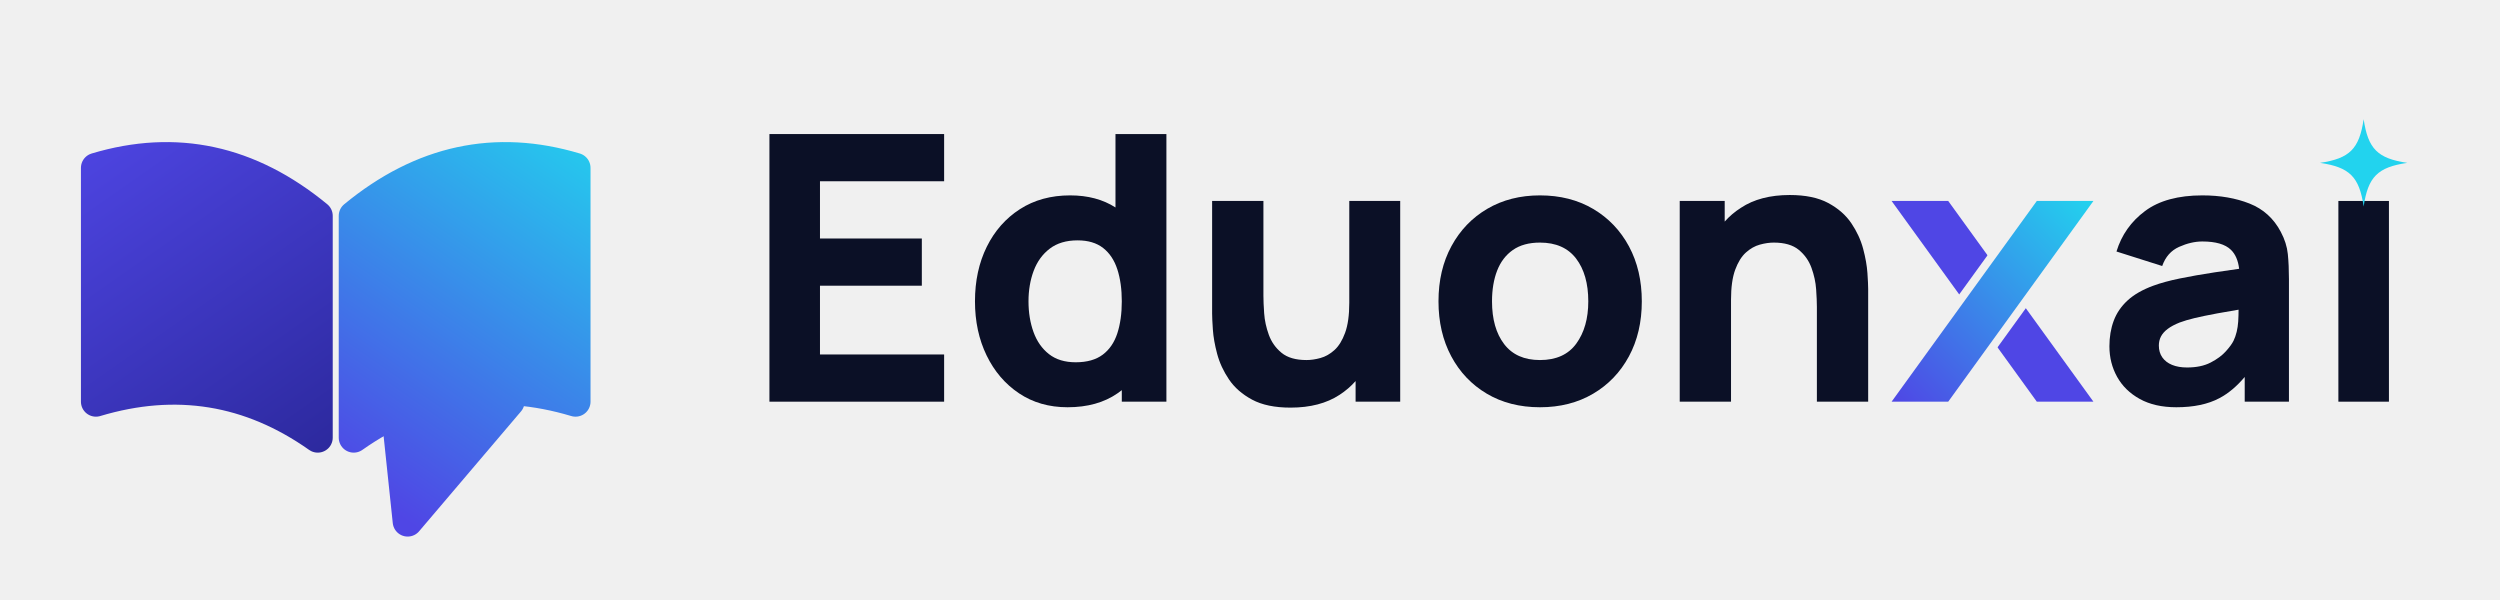
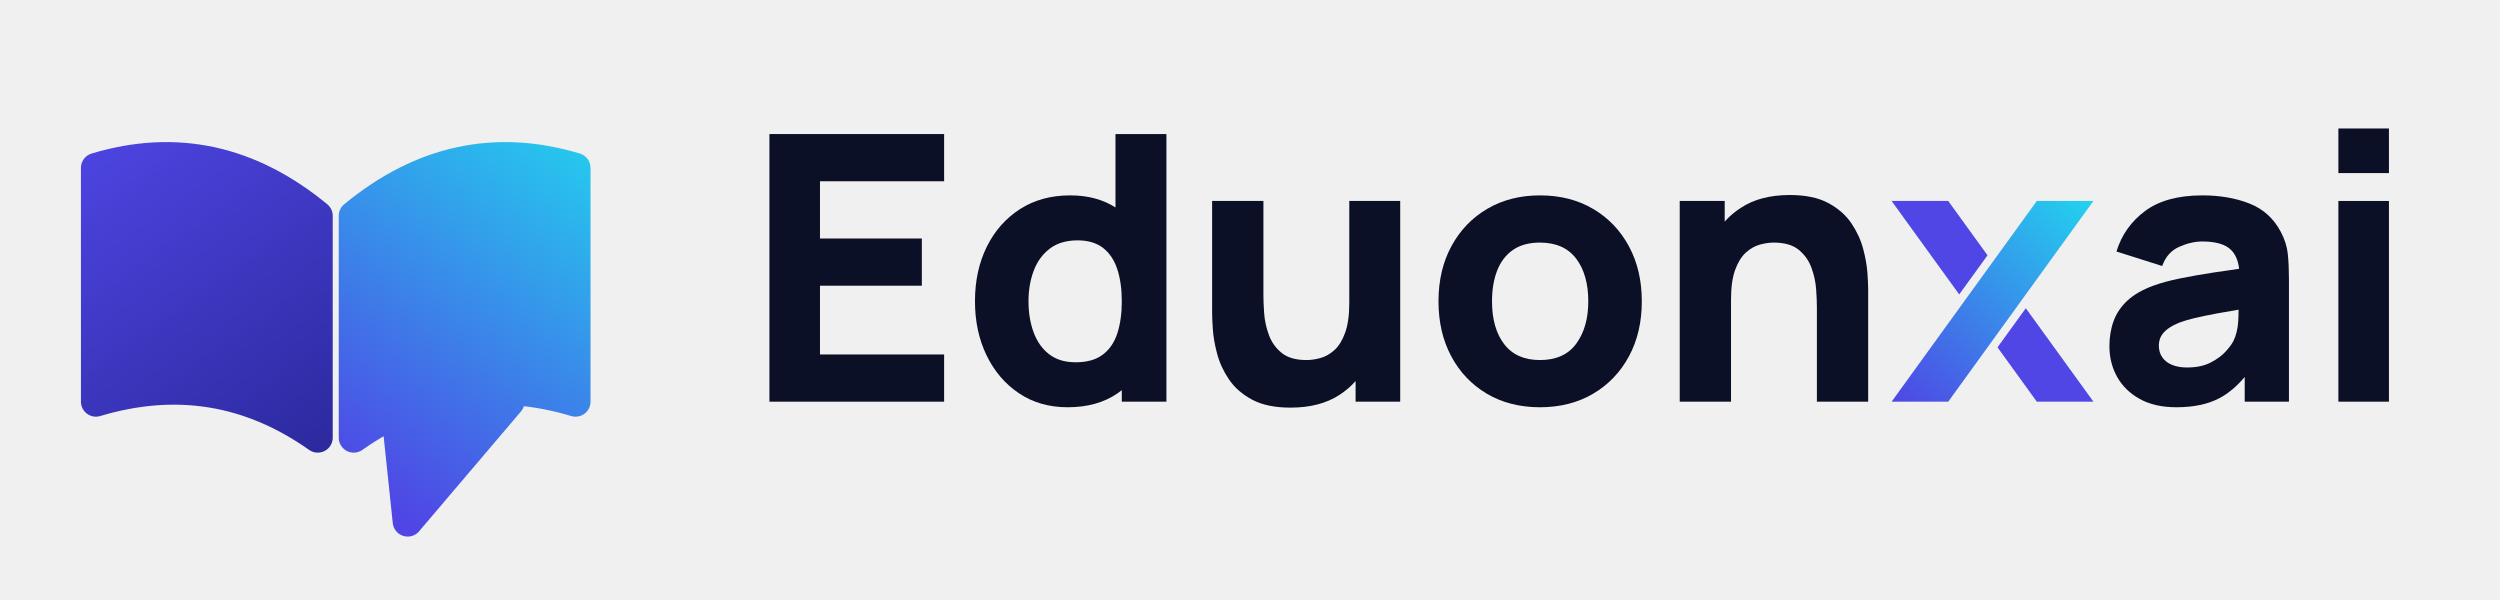
<svg xmlns="http://www.w3.org/2000/svg" viewBox="0 0 417 100" width="1251" height="300" role="img">
  <g transform="translate(6 0)">
    <defs>
      <linearGradient id="lFl" x1="8" y1="20" x2="50" y2="80" gradientUnits="userSpaceOnUse">
        <stop offset="0" stop-color="#4F46E5" />
        <stop offset="1" stop-color="#2A2799" />
      </linearGradient>
      <linearGradient id="rFl" x1="52" y1="80" x2="94" y2="20" gradientUnits="userSpaceOnUse">
        <stop offset="0" stop-color="#4F46E5" />
        <stop offset="1" stop-color="#22D3EE" />
      </linearGradient>
    </defs>
    <g stroke-linejoin="round" stroke-width="5">
      <path d="M10 28 Q30 22 47 36 V73 Q30 61 10 67 Z" fill="url(#lFl)" stroke="url(#lFl)" />
      <path d="M90 28 Q70 22 53 36 V73 Q70 61 90 67 Z" fill="url(#rFl)" stroke="url(#rFl)" />
      <path d="M60 68 L62 87 L79 67 Z" fill="url(#rFl)" stroke="url(#rFl)" />
    </g>
  </g>
  <g transform="translate(124 67) scale(0.031 -0.031)">
    <g transform="translate(0 0)">
      <path d="M140 0V1440H1080V1186H412V878H960V624H412V254H1080V0Z" fill="#0B1026" />
    </g>
    <g transform="translate(1166 0)">
      <path d="M578 -30Q429 -30 317.0 45.0Q205 120 142.5 249.0Q80 378 80 540Q80 705 143.5 833.5Q207 962 322.0 1036.0Q437 1110 592 1110Q735 1110 836 1045V1440H1110V0H870V62Q859 53 847 45Q739 -30 578 -30ZM622 212Q713 212 767.5 253.0Q822 294 846.0 368.0Q870 442 870.0 540.0Q870 638 846.0 712.0Q822 786 769.5 827.0Q717 868 632 868Q541 868 482.5 823.5Q424 779 396.0 704.5Q368 630 368 540Q368 449 395.0 374.5Q422 300 478.0 256.0Q534 212 622 212Z" fill="#0B1026" />
    </g>
    <g transform="translate(2402 0)">
      <path d="M542 -32Q415 -32 335.0 11.0Q255 54 210.5 120.0Q166 186 147.0 257.5Q128 329 124.0 388.0Q120 447 120 474V1080H396V570Q396 533 400.0 475.5Q404 418 425.0 360.0Q446 302 493.5 263.0Q541 224 628 224Q663 224 703.0 235.0Q743 246 778.0 277.5Q813 309 835.5 370.5Q858 432 858 532V1080H1132V0H892V111Q855 69 806 37Q701 -32 542 -32Z" fill="#0B1026" />
    </g>
    <g transform="translate(3660 0)">
      <path d="M626 -30Q463 -30 340.0 43.0Q217 116 148.5 244.5Q80 373 80 540Q80 709 150.0 837.5Q220 966 343.0 1038.0Q466 1110 626 1110Q789 1110 912.5 1037.0Q1036 964 1105.0 835.5Q1174 707 1174 540Q1174 372 1104.5 243.5Q1035 115 911.5 42.5Q788 -30 626 -30ZM626 224Q757 224 821.5 312.5Q886 401 886 540Q886 684 820.5 770.0Q755 856 626 856Q537 856 480.0 816.0Q423 776 395.5 705.0Q368 634 368 540Q368 395 433.5 309.5Q499 224 626 224Z" fill="#0B1026" />
    </g>
    <g transform="translate(4900 0)">
      <path d="M876 0V510Q876 547 872.0 604.5Q868 662 847.0 720.0Q826 778 778.5 817.0Q731 856 644 856Q609 856 569.0 845.0Q529 834 494.0 802.5Q459 771 436.5 710.0Q414 649 414 548V0H138V1080H380V969Q417 1011 467 1043Q571 1112 730 1112Q857 1112 937.0 1069.0Q1017 1026 1061.5 960.0Q1106 894 1125.0 822.5Q1144 751 1148.0 692.0Q1152 633 1152 606V0Z" fill="#0B1026" />
    </g>
    <defs>
      <mask id="mFl" maskUnits="userSpaceOnUse" x="6128" y="-50" width="1186" height="1180">
        <rect x="6128" y="-50" width="1186" height="1180" fill="#fff" />
        <polygon points="6959.36,1080 7264,1080 6482.64,0 6178,0" fill="#000" stroke="#000" stroke-width="87.04" stroke-linejoin="miter" />
      </mask>
      <linearGradient id="xFl" x1="6178" y1="0" x2="7264" y2="1080" gradientUnits="userSpaceOnUse">
        <stop offset="0" stop-color="#4F46E5" />
        <stop offset="1" stop-color="#22D3EE" />
      </linearGradient>
    </defs>
    <polygon points="6178,1080 6482.64,1080 7264,0 6959.36,0" fill="#4F46E5" mask="url(#mFl)" />
    <polygon points="6959.36,1080 7264,1080 6482.64,0 6178,0" fill="url(#xFl)" />
    <g transform="translate(7270 0)">
      <path d="M440 -30Q324 -30 243.5 14.5Q163 59 121.5 133.5Q80 208 80 298Q80 373 103.0 435.0Q126 497 177.5 544.5Q229 592 316 624Q376 646 459.0 663.0Q542 680 647 696Q709 705 778 715Q770 782 734 817Q688 862 580 862Q520 862 455.0 833.0Q390 804 364 730L118 808Q159 942 272.0 1026.0Q385 1110 580 1110Q723 1110 834.0 1066.0Q945 1022 1002 914Q1034 854 1040.0 794.0Q1046 734 1046 660V0H808V133Q744 57 672 19Q580 -30 440 -30ZM498 184Q573 184 624.5 210.5Q676 237 706.5 271.0Q737 305 748 328Q769 372 773 431Q775 466 775 495Q708 483 660 475Q585 461 539.0 450.0Q493 439 458 426Q418 410 393.5 391.5Q369 373 357.5 351.0Q346 329 346 302Q346 265 364.5 238.5Q383 212 417.0 198.0Q451 184 498 184Z" fill="#0B1026" />
    </g>
-     <rect x="8582.0" y="0" width="272" height="1080" fill="#0B1026" />
-     <path transform="translate(8718.0 1285) scale(235)" d="M0 -1 C0.1 -0.32 0.32 -0.1 1 0 C0.32 0.1 0.1 0.32 0 1 C-0.1 0.32 -0.32 0.1 -1 0 C-0.32 -0.1 -0.1 -0.32 0 -1 Z" fill="#22D3EE" />
+     <g transform="translate(8422 0)">
+       <path d="M160 1230V1470H432V1230ZM160 0V1080H432V0Z" fill="#0B1026" />
+     </g>
  </g>
</svg>
